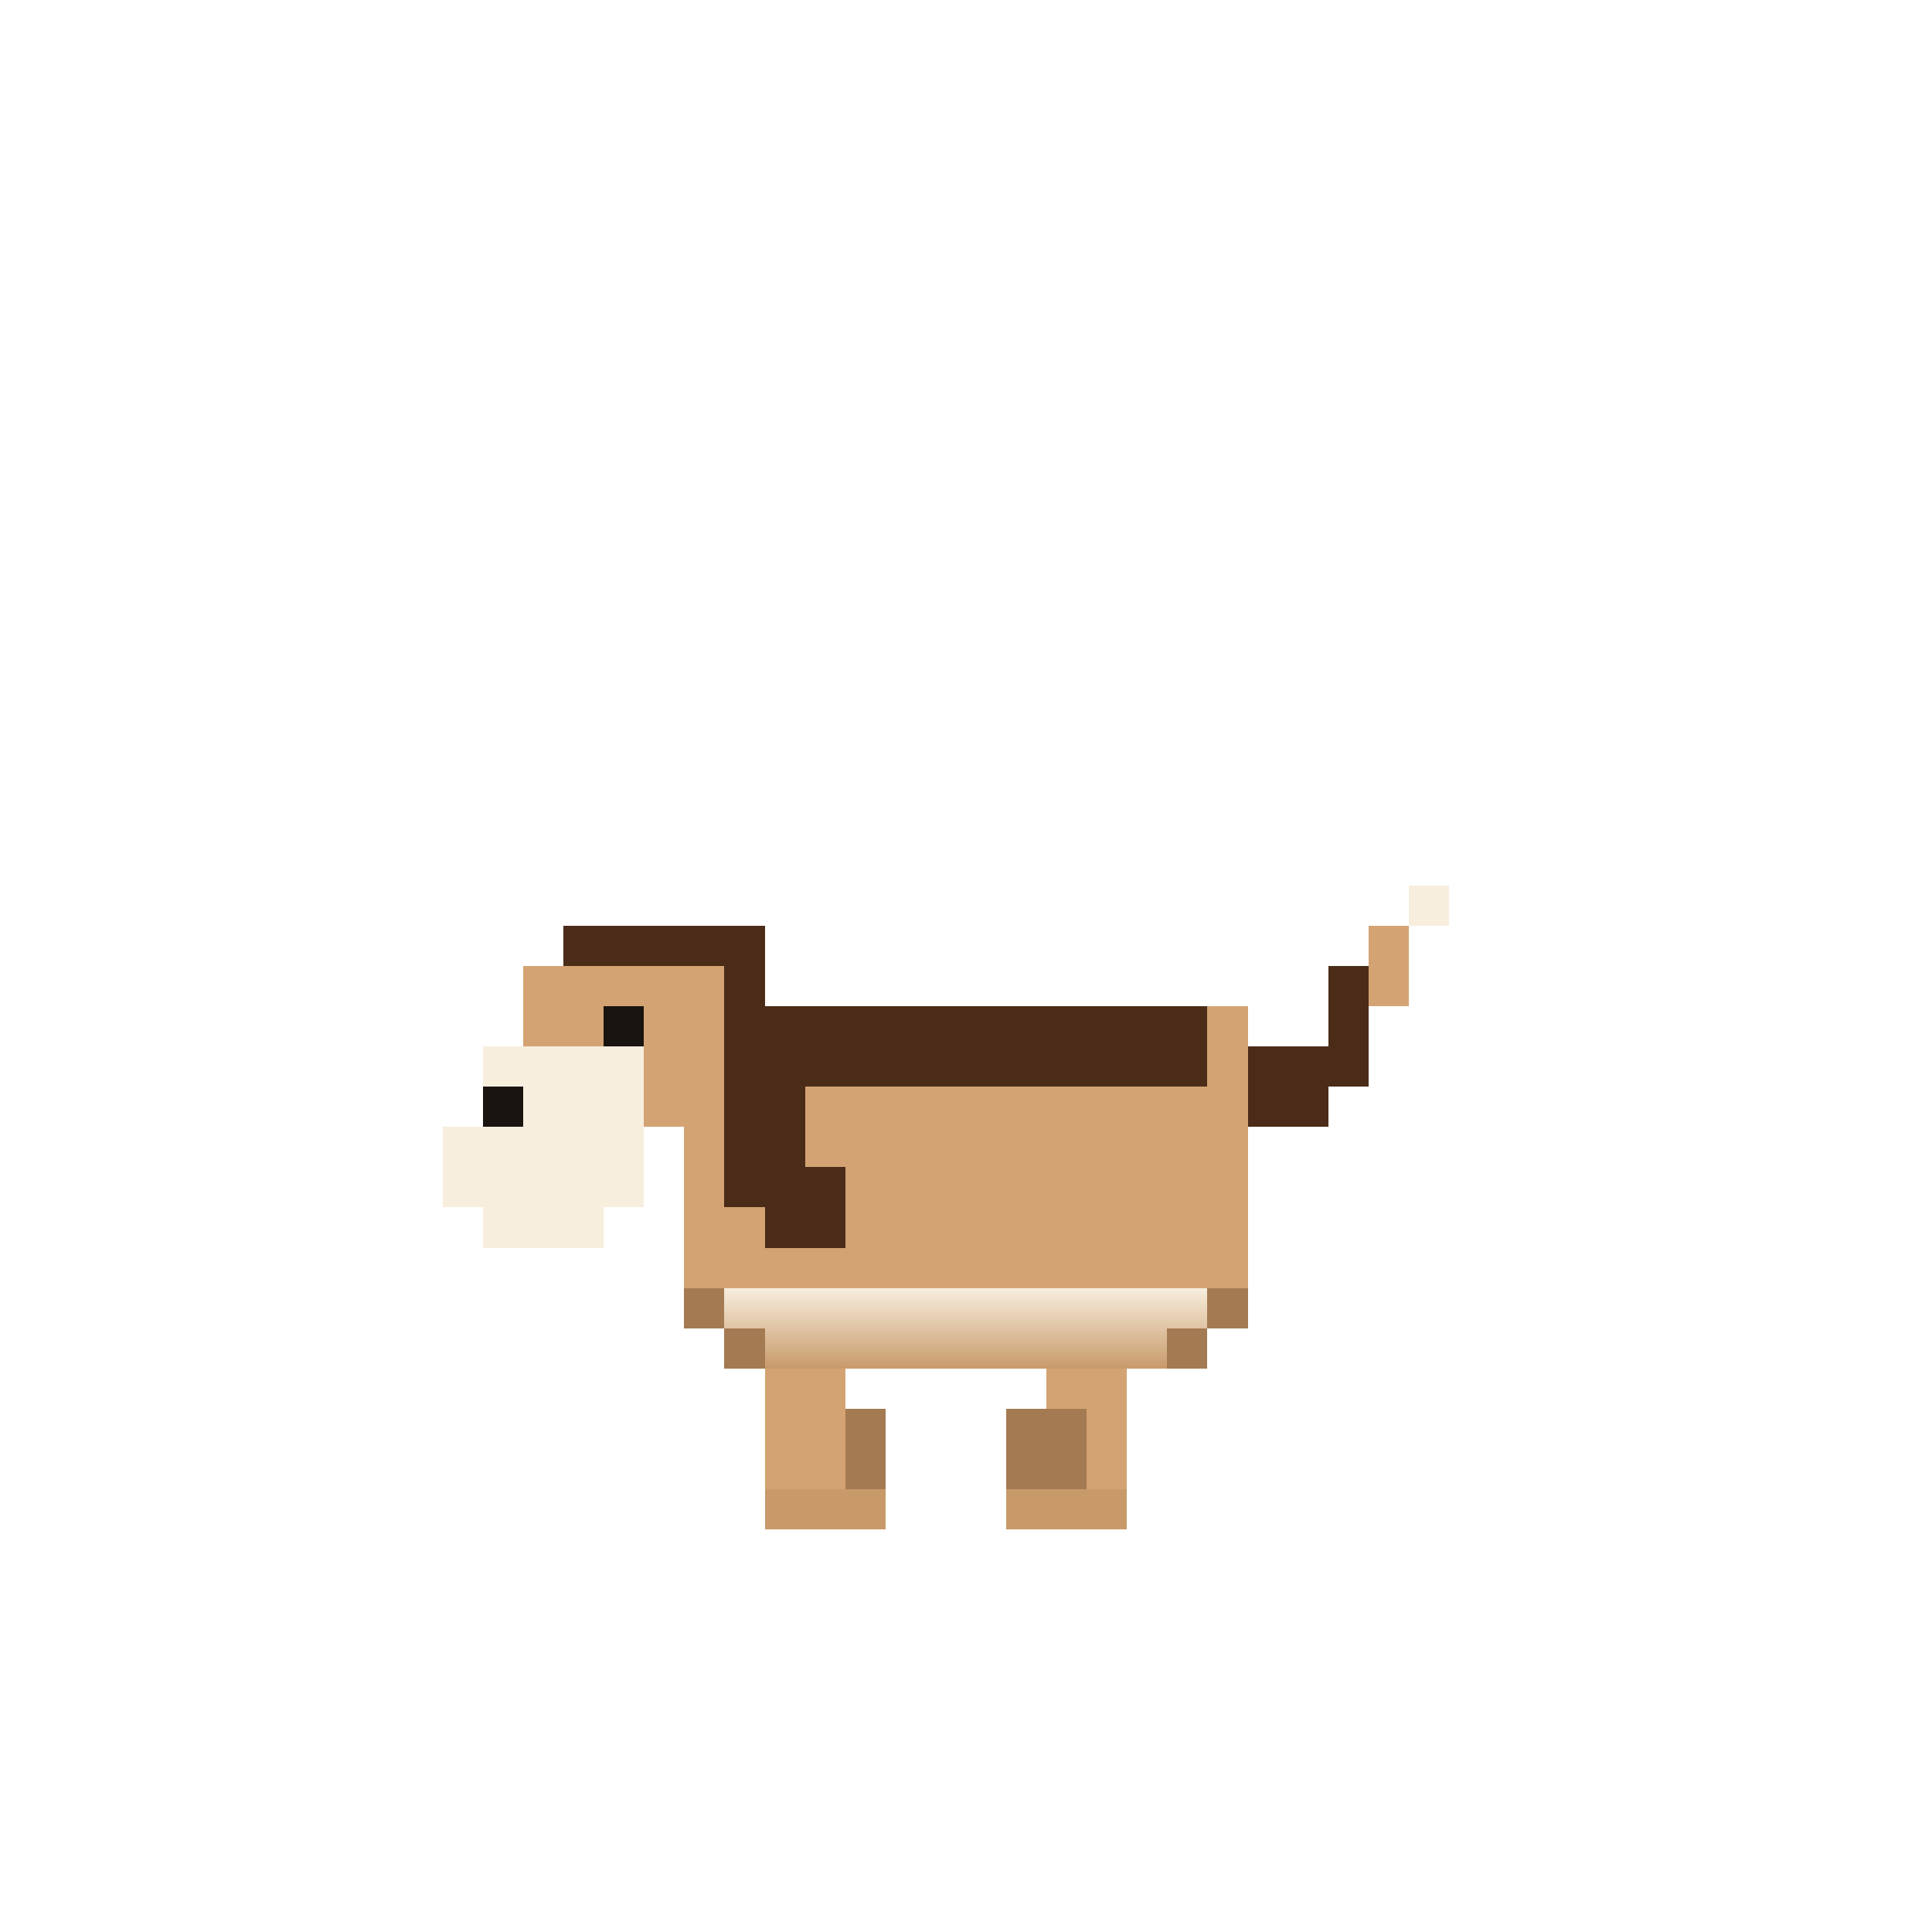
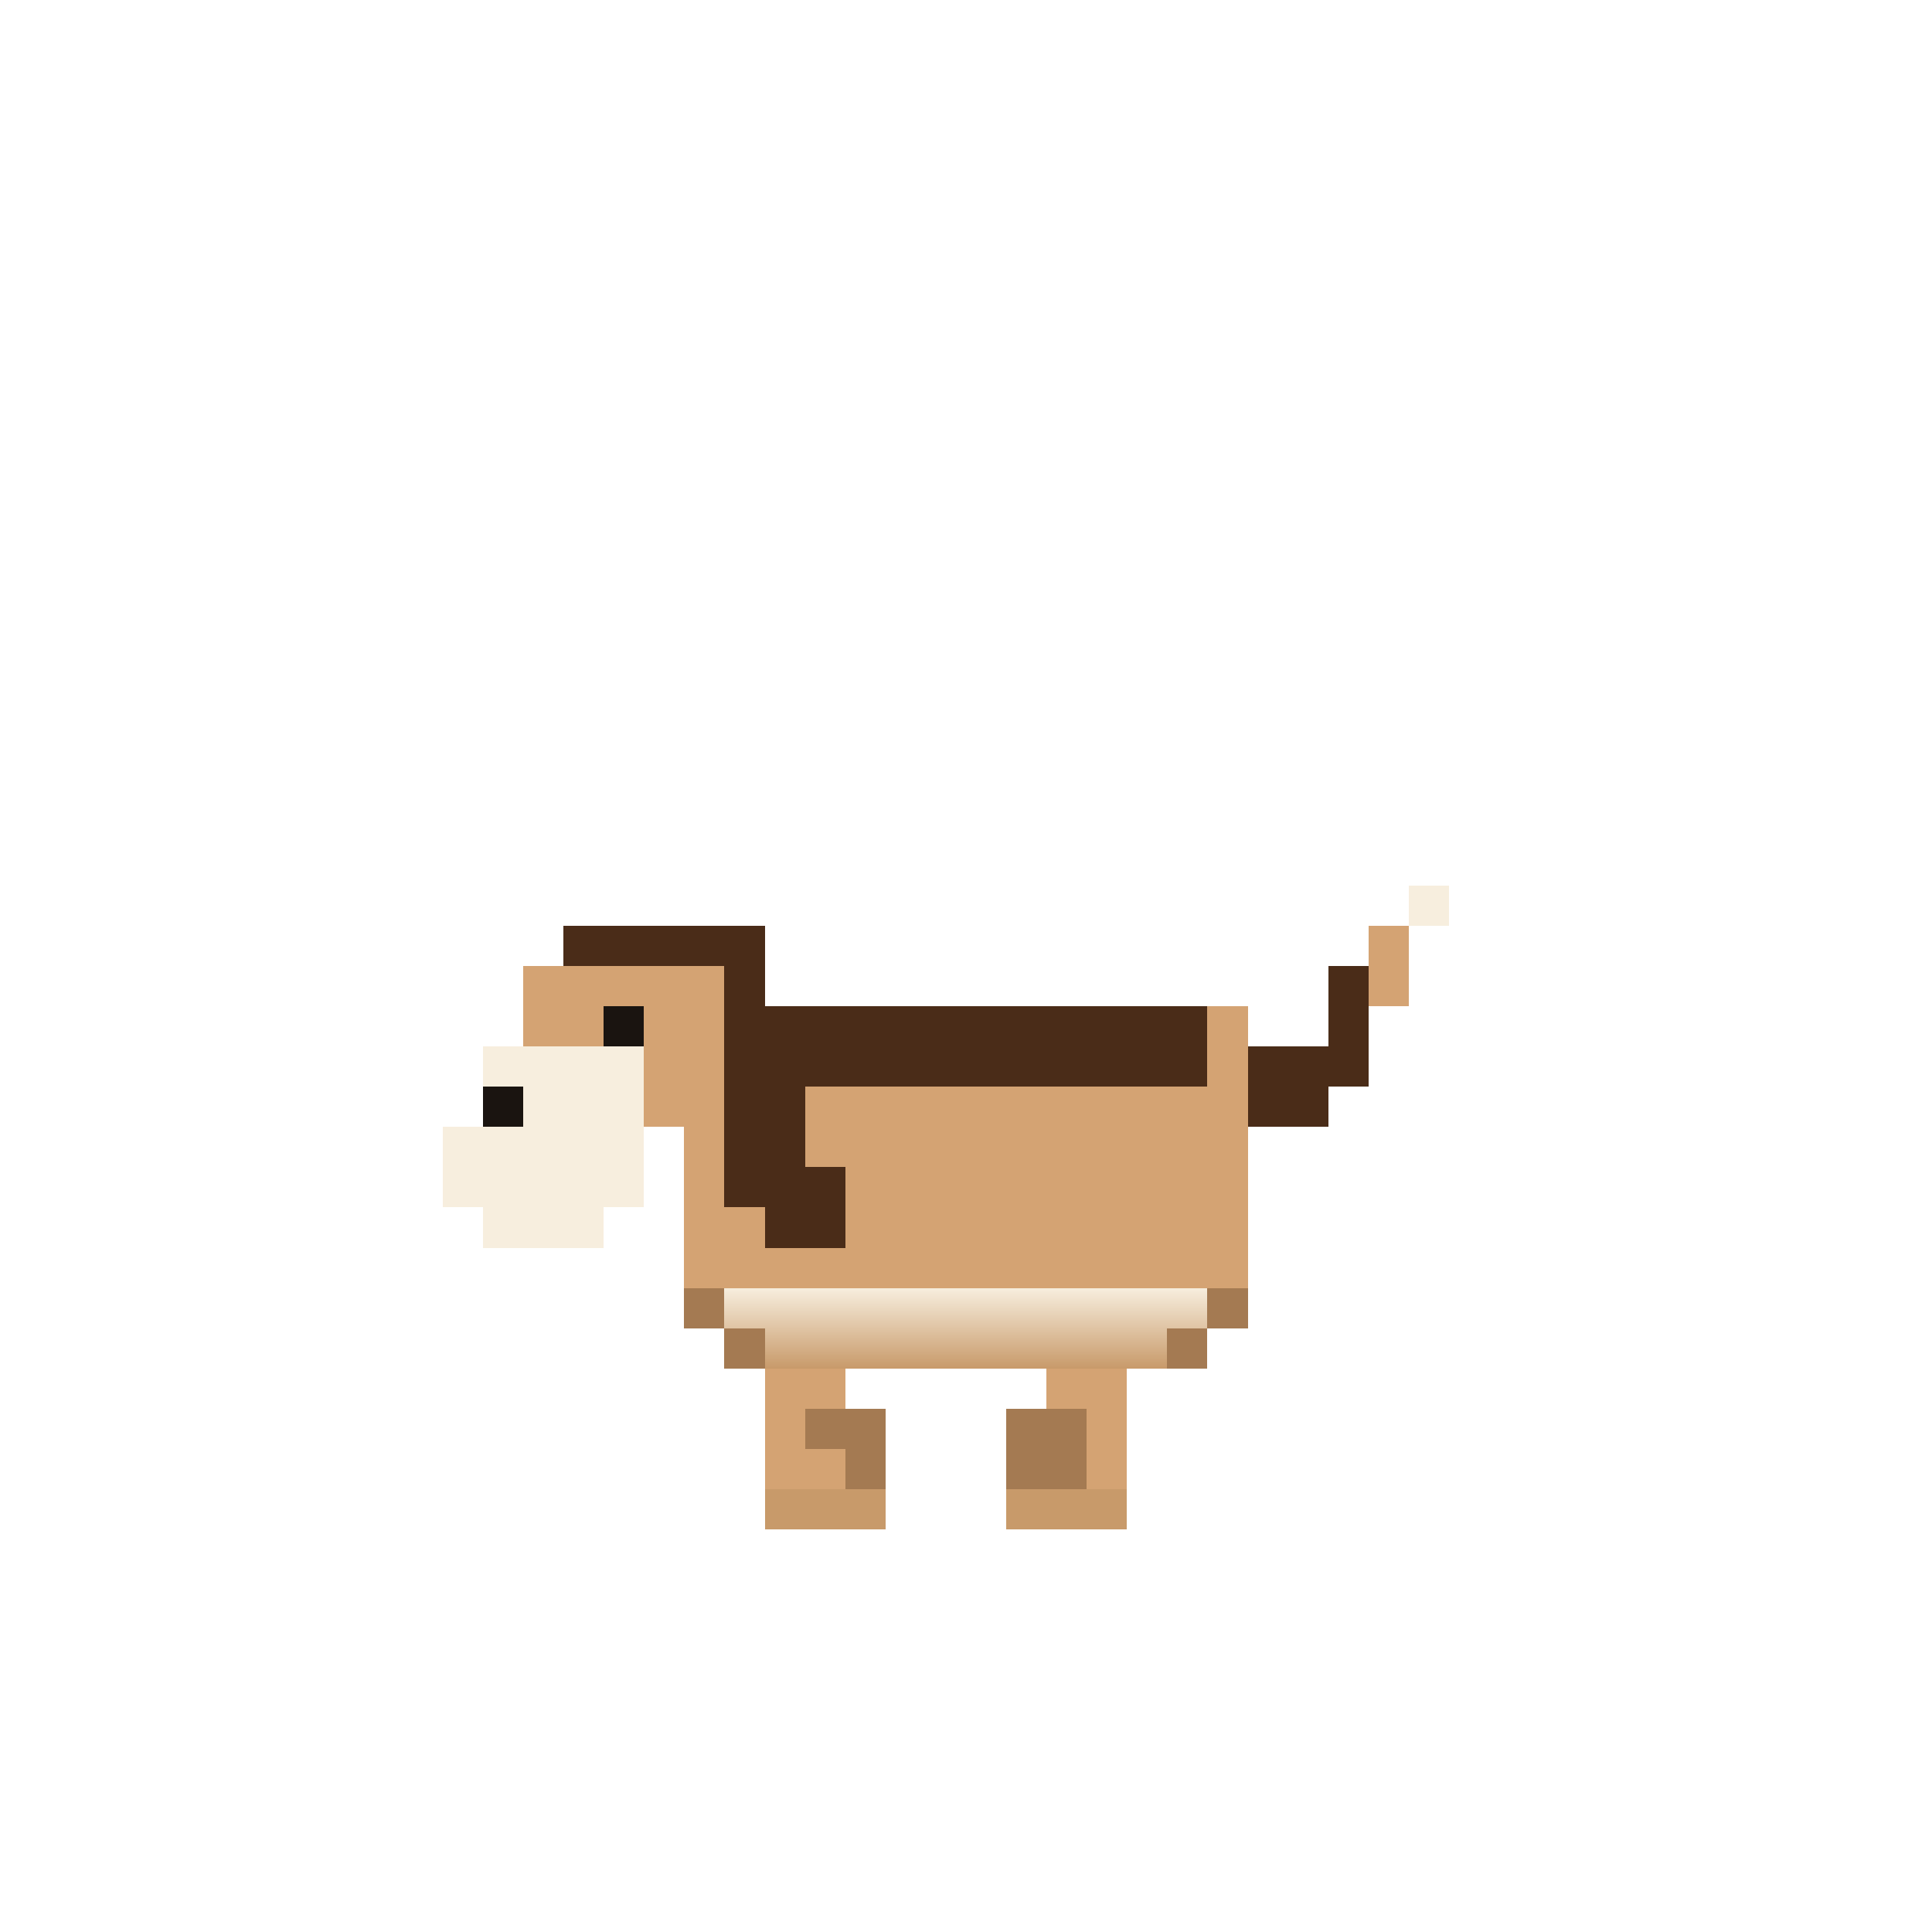
<svg xmlns="http://www.w3.org/2000/svg" viewBox="0 0 48 48" shape-rendering="crispEdges">
  <defs>
    <linearGradient id="belly" x1="0" y1="32" x2="0" y2="34" gradientUnits="userSpaceOnUse" spreadMethod="pad">
      <stop offset="0" stop-color="#f7eede" />
      <stop offset="1" stop-color="#c89a6a" />
    </linearGradient>
  </defs>
  <rect x="19" y="25" width="11" height="2" fill="#4a2c18" />
  <rect x="30" y="25" width="1" height="2" fill="#d4a373" />
  <rect x="17" y="25" width="2" height="2" fill="#d4a373" />
  <rect x="17" y="27" width="14" height="2" fill="#d4a373" />
  <rect x="17" y="29" width="14" height="3" fill="#d4a373" />
  <rect x="17" y="32" width="1" height="1" fill="#a47a52" />
  <rect x="30" y="32" width="1" height="1" fill="#a47a52" />
  <rect x="18" y="32" width="12" height="1" fill="url(#belly)" />
  <rect x="18" y="33" width="1" height="1" fill="#a47a52" />
  <rect x="29" y="33" width="1" height="1" fill="#a47a52" />
  <rect x="19" y="33" width="10" height="1" fill="url(#belly)" />
  <rect x="17" y="23" width="2" height="2" fill="#4a2c18" />
  <rect x="18" y="25" width="2" height="5" fill="#4a2c18" />
  <rect x="19" y="29" width="2" height="2" fill="#4a2c18" />
  <rect x="14" y="23" width="4" height="1" fill="#4a2c18" />
  <rect x="13" y="24" width="5" height="2" fill="#d4a373" />
  <rect x="16" y="26" width="2" height="2" fill="#d4a373" />
  <rect x="12" y="26" width="4" height="2" fill="url(#belly)" />
  <rect x="11" y="28" width="5" height="2" fill="url(#belly)" />
  <rect x="12" y="30" width="3" height="1" fill="url(#belly)" />
  <rect x="15" y="25" width="1" height="1" fill="#1a1410" />
  <rect x="12" y="27" width="1" height="1" fill="#1a1410" />
  <rect x="31" y="26" width="2" height="2" fill="#4a2c18" />
  <rect x="33" y="24" width="1" height="3" fill="#4a2c18" />
  <rect x="34" y="23" width="1" height="2" fill="#d4a373" />
  <rect x="35" y="22" width="1" height="1" fill="url(#belly)" />
  <rect x="26" y="34" width="2" height="3" fill="#d4a373" />
+   <rect x="26" y="35" width="1" height="1" fill="#a47a52" />
  <rect x="26" y="37" width="2" height="1" fill="url(#belly)" />
  <rect x="25" y="35" width="2" height="2" fill="#a47a52" />
  <rect x="25" y="37" width="2" height="1" fill="url(#belly)" />
  <rect x="20" y="35" width="2" height="2" fill="#a47a52" />
  <rect x="20" y="37" width="2" height="1" fill="url(#belly)" />
  <rect x="19" y="34" width="2" height="3" fill="#d4a373" />
+   <rect x="20" y="35" width="1" height="1" fill="#a47a52" />
  <rect x="19" y="37" width="2" height="1" fill="url(#belly)" />
</svg>
